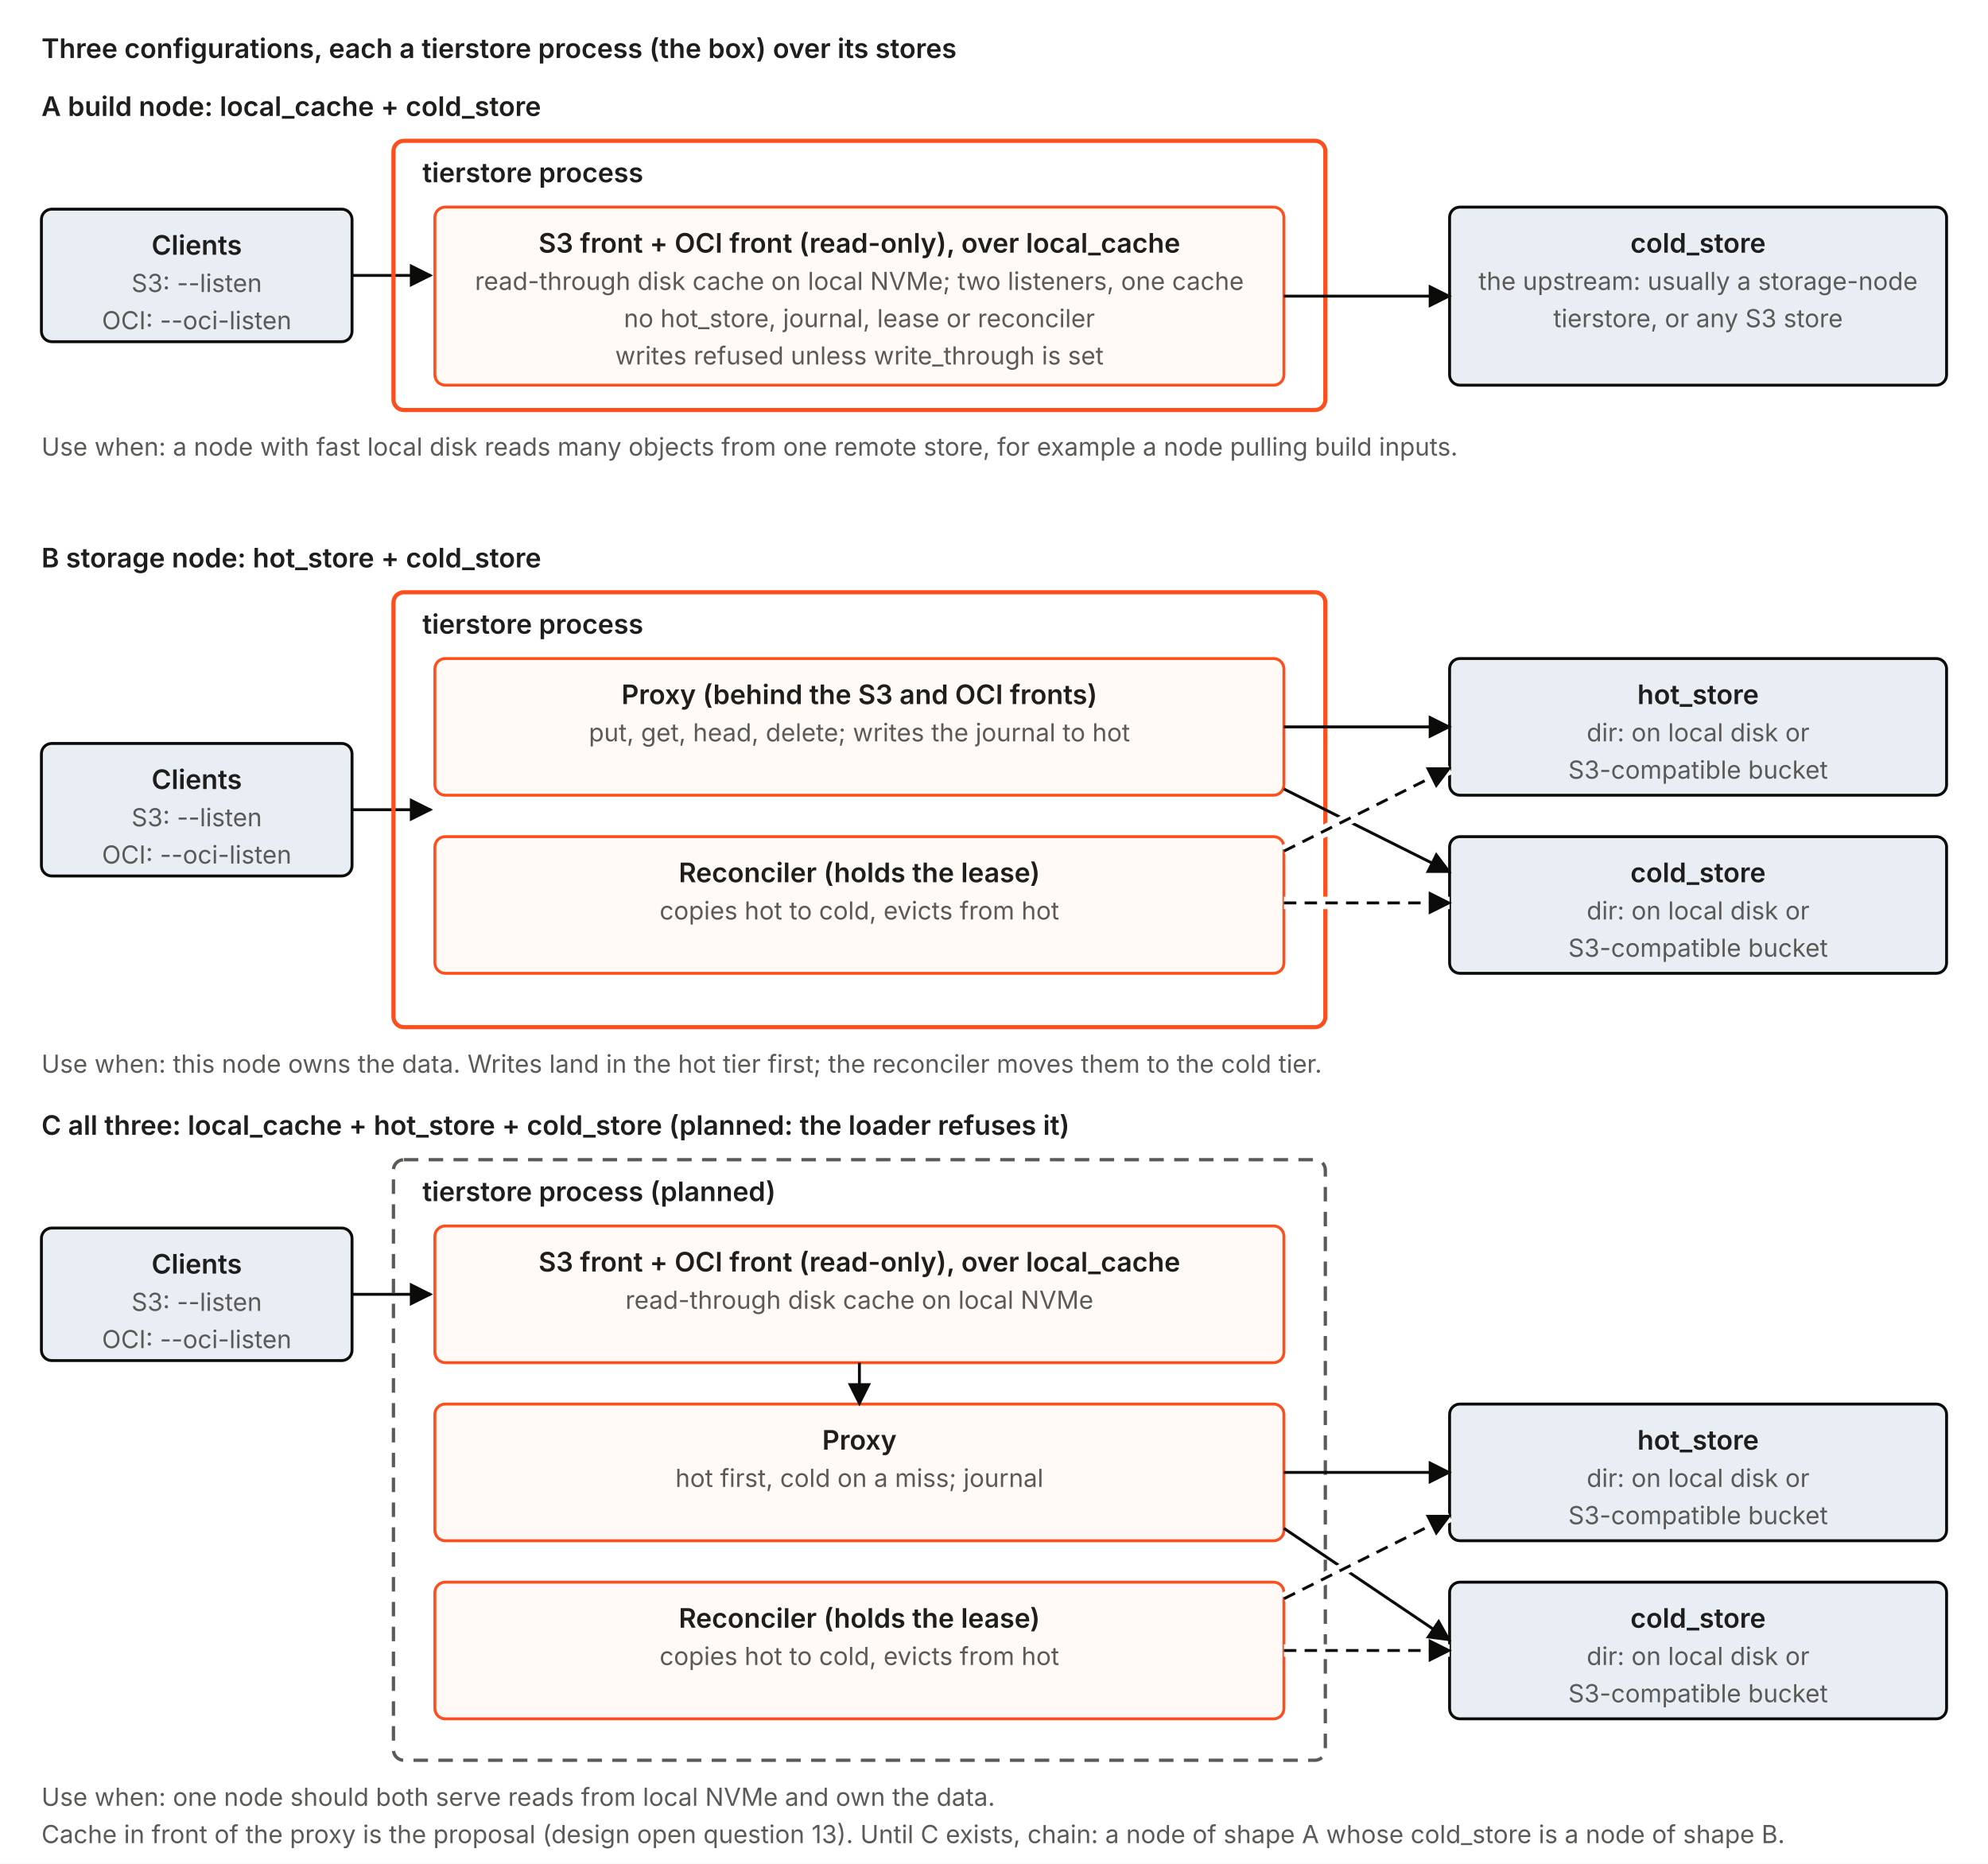
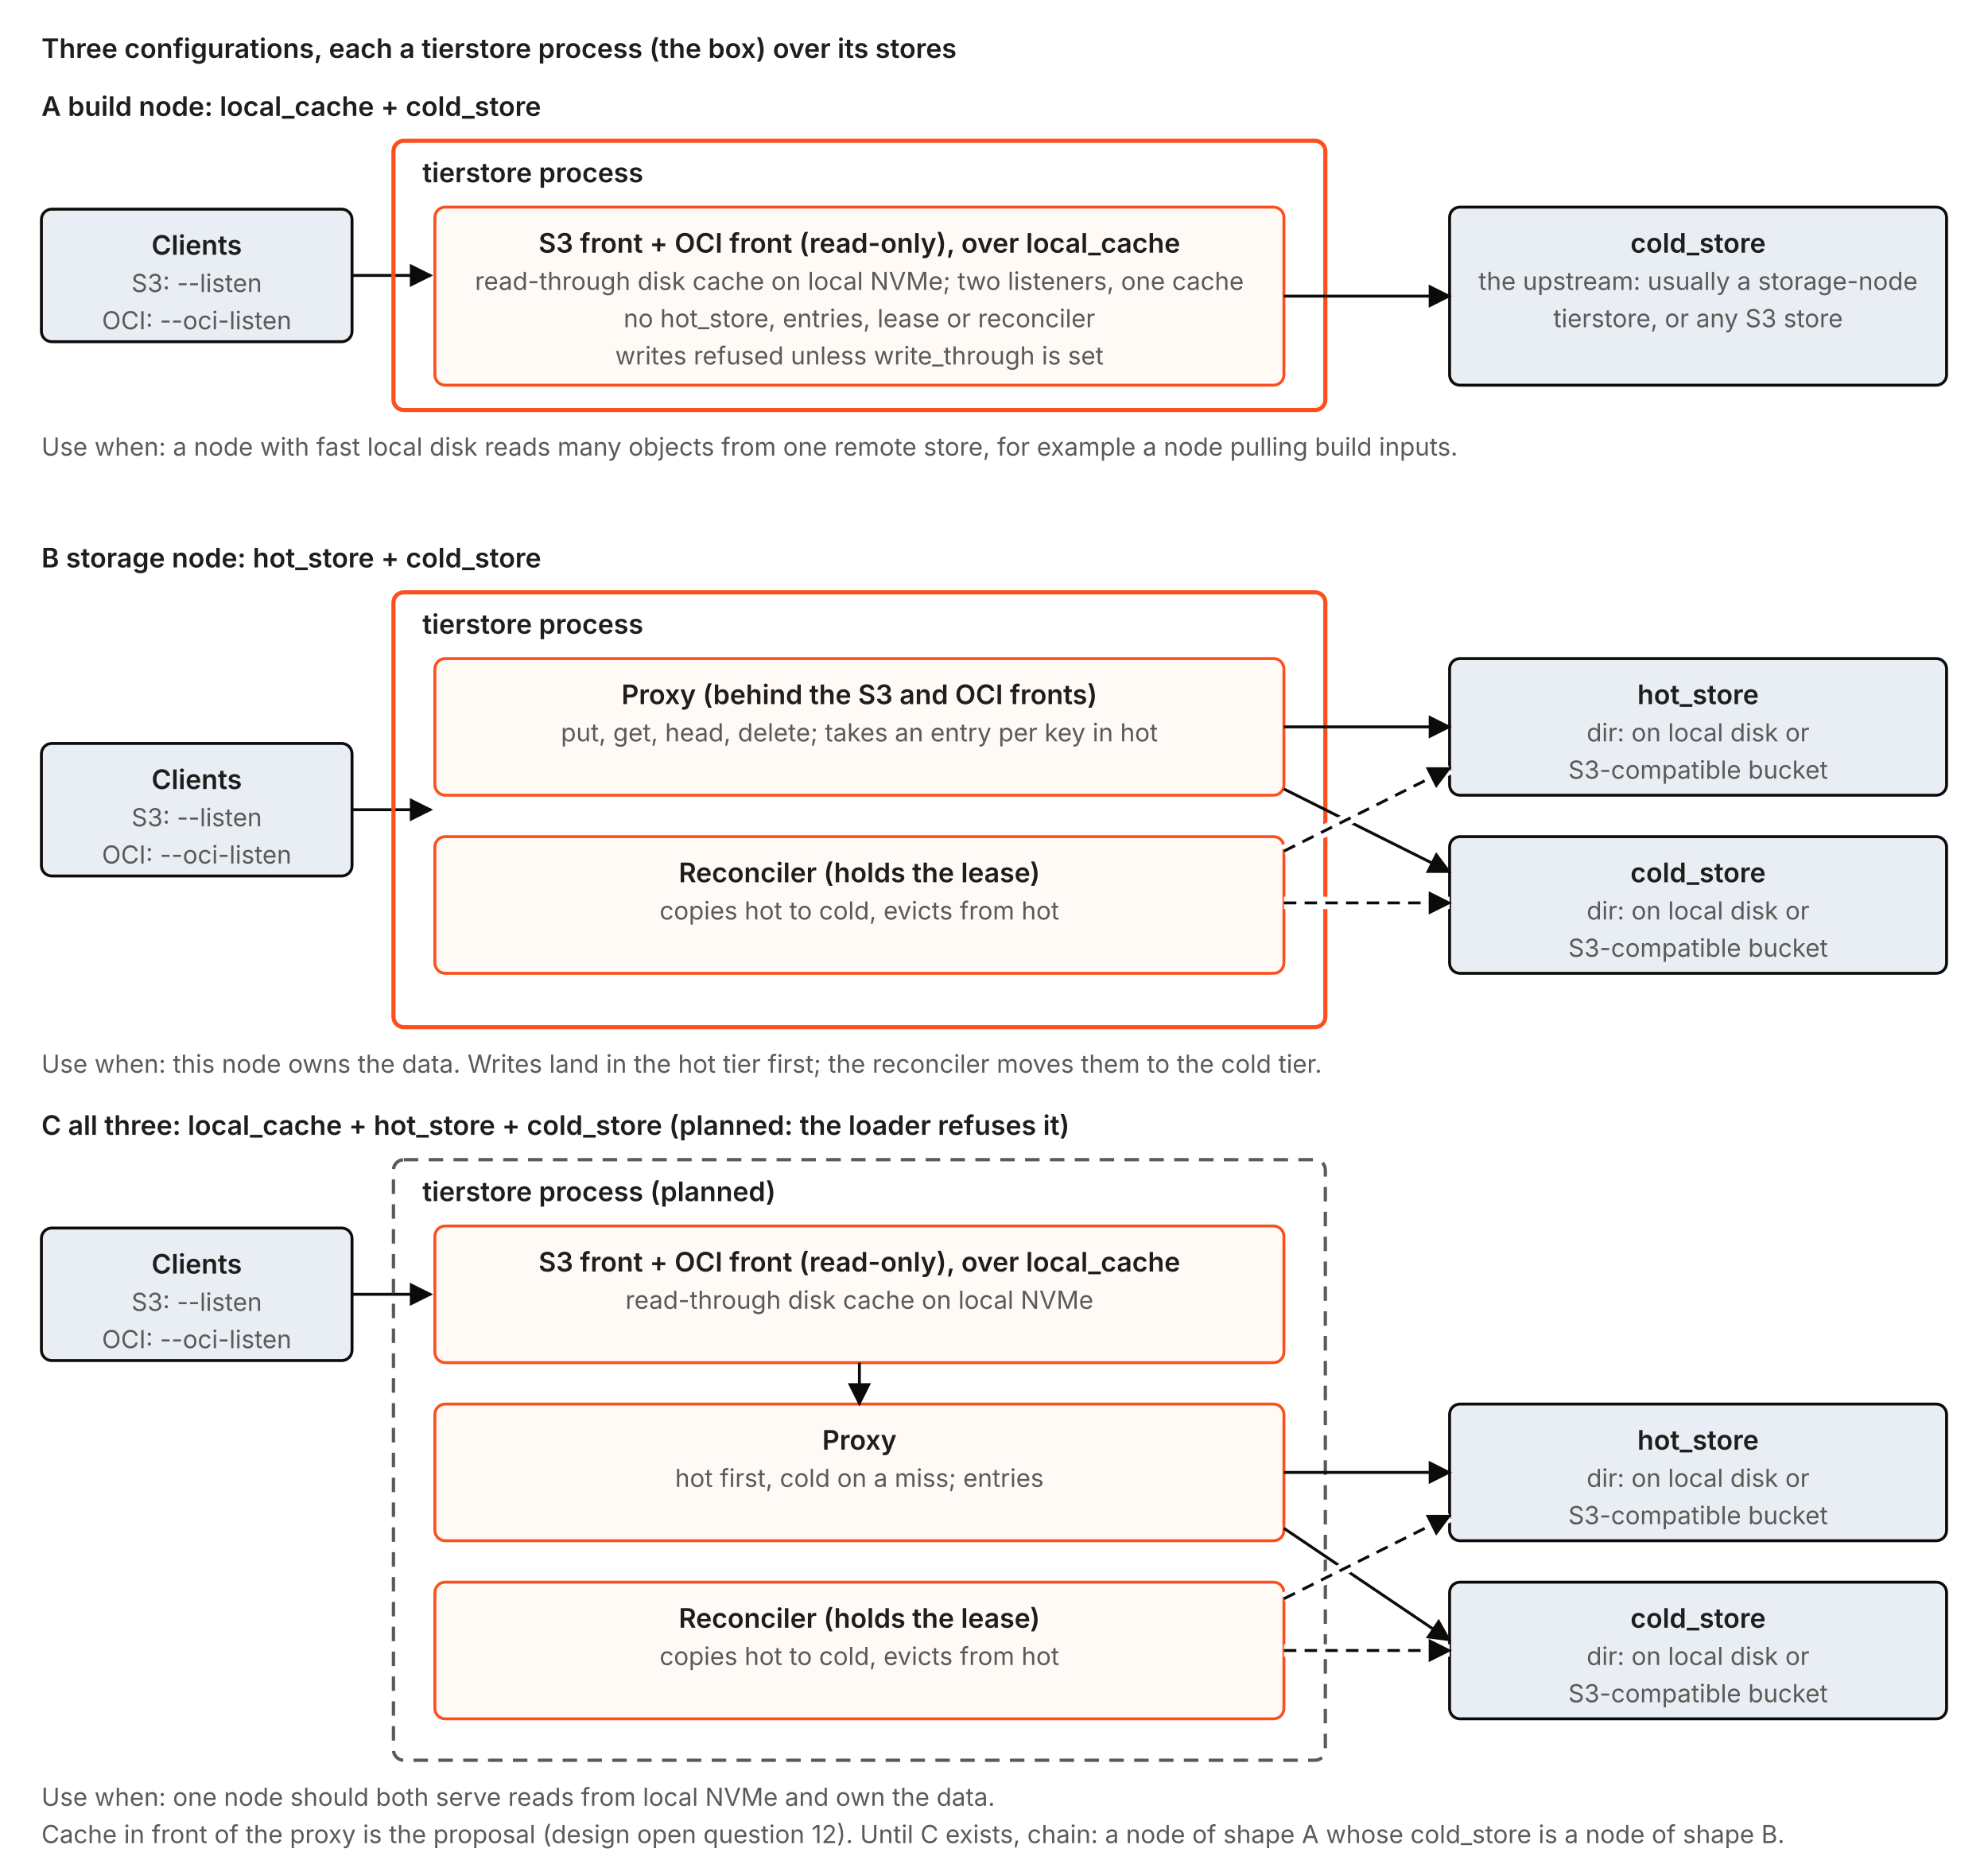
<svg xmlns="http://www.w3.org/2000/svg" viewBox="0 0 960 900" width="960" height="900" role="img" aria-label="Three configurations of a tierstore process: A local_cache plus cold_store, B hot_store plus cold_store, C all three (planned).">
  <defs>
    <marker id="configurations-ak" viewBox="0 0 10 10" refX="9" refY="5" markerWidth="8" markerHeight="8" orient="auto">
      <path d="M0,0 L10,5 L0,10 z" fill="#0B0B0A" />
    </marker>
    <marker id="configurations-ao" viewBox="0 0 10 10" refX="9" refY="5" markerWidth="8" markerHeight="8" orient="auto">
      <path d="M0,0 L10,5 L0,10 z" fill="#FD4F1D" />
    </marker>
  </defs>
  <style>
.box{fill:#FFFFFF;stroke:#0B0B0A;stroke-width:1.4}
.box-b{fill:#E8EEF4;stroke:#0B0B0A;stroke-width:1.4}
.box-o{fill:#FFFAF5;stroke:#FD4F1D;stroke-width:1.4}
.box-t{fill:none;stroke:#FD4F1D;stroke-width:2}
.box-p{fill:none;stroke:#5A5A57;stroke-width:1.6;stroke-dasharray:7 5}
.ln{stroke:#0B0B0A;fill:none;stroke-width:1.4}
.ln-d{stroke:#0B0B0A;fill:none;stroke-width:1.4;stroke-dasharray:6 4}
.ln-o{stroke:#FD4F1D;fill:none;stroke-width:1.6}
text{fill:#1E1E1D;font-family:system-ui,-apple-system,'Segoe UI',sans-serif;font-size:13px}
.b{font-weight:600}
.t-m{fill:#5A5A57;font-size:12px}
.lbl{paint-order:stroke;stroke:#FFFFFF;stroke-width:4px;stroke-linejoin:round}
</style>
  <rect x="0" y="0" width="960" height="900" fill="#FFFFFF" />
  <text x="20" y="28" class="b" font-size="16" text-anchor="start">Three configurations, each a tierstore process (the box) over its stores</text>
  <text x="20" y="56" class="b" font-size="14" text-anchor="start">A   build node: local_cache + cold_store</text>
  <rect x="20" y="101.0" width="150" height="64" rx="5" class="box-b" />
  <text x="95.0" y="123.0" class="b" text-anchor="middle">Clients</text>
  <text x="95.0" y="141.0" class="t-m" text-anchor="middle">S3: --listen</text>
  <text x="95.0" y="159.0" class="t-m" text-anchor="middle">OCI: --oci-listen</text>
  <line x1="170" y1="133.0" x2="208" y2="133.0" class="ln" marker-end="url(#configurations-ak)" />
  <rect x="190" y="68" width="450" height="130" rx="5" class="box-t" />
  <text x="204" y="88" class="b" text-anchor="start">tierstore process</text>
  <rect x="210" y="100" width="410" height="86" rx="5" class="box-o" />
  <text x="415.0" y="122" class="b" text-anchor="middle">S3 front + OCI front (read-only), over local_cache</text>
  <text x="415.0" y="140" class="t-m" text-anchor="middle">read-through disk cache on local NVMe; two listeners, one cache</text>
-   <text x="415.0" y="158" class="t-m" text-anchor="middle">no hot_store, journal, lease or reconciler</text>
+   <text x="415.0" y="158" class="t-m" text-anchor="middle">no hot_store, entries, lease or reconciler</text>
  <text x="415.0" y="176" class="t-m" text-anchor="middle">writes refused unless write_through is set</text>
  <rect x="700" y="100" width="240" height="86" rx="5" class="box-b" />
  <text x="820.0" y="122" class="b" text-anchor="middle">cold_store</text>
  <text x="820.0" y="140" class="t-m" text-anchor="middle">the upstream: usually a storage-node</text>
  <text x="820.0" y="158" class="t-m" text-anchor="middle">tierstore, or any S3 store</text>
  <line x1="620" y1="143" x2="700" y2="143" class="ln" marker-end="url(#configurations-ak)" />
  <text x="20" y="220" class="t-m" text-anchor="start">Use when: a node with fast local disk reads many objects from one remote store, for example a node pulling build inputs.</text>
  <text x="20" y="274" class="b" font-size="14" text-anchor="start">B   storage node: hot_store + cold_store</text>
  <rect x="20" y="359.0" width="150" height="64" rx="5" class="box-b" />
  <text x="95.0" y="381.0" class="b" text-anchor="middle">Clients</text>
  <text x="95.0" y="399.0" class="t-m" text-anchor="middle">S3: --listen</text>
  <text x="95.0" y="417.0" class="t-m" text-anchor="middle">OCI: --oci-listen</text>
  <line x1="170" y1="391.0" x2="208" y2="391.0" class="ln" marker-end="url(#configurations-ak)" />
  <rect x="190" y="286" width="450" height="210" rx="5" class="box-t" />
  <text x="204" y="306" class="b" text-anchor="start">tierstore process</text>
  <rect x="210" y="318" width="410" height="66" rx="5" class="box-o" />
  <text x="415.0" y="340" class="b" text-anchor="middle">Proxy (behind the S3 and OCI fronts)</text>
-   <text x="415.0" y="358" class="t-m" text-anchor="middle">put, get, head, delete; writes the journal to hot</text>
+   <text x="415.0" y="358" class="t-m" text-anchor="middle">put, get, head, delete; takes an entry per key in hot</text>
  <rect x="210" y="404" width="410" height="66" rx="5" class="box-o" />
  <text x="415.0" y="426" class="b" text-anchor="middle">Reconciler (holds the lease)</text>
  <text x="415.0" y="444" class="t-m" text-anchor="middle">copies hot to cold, evicts from hot</text>
  <rect x="700" y="318" width="240" height="66" rx="5" class="box-b" />
  <text x="820.0" y="340" class="b" text-anchor="middle">hot_store</text>
  <text x="820.0" y="358" class="t-m" text-anchor="middle">dir: on local disk or</text>
  <text x="820.0" y="376" class="t-m" text-anchor="middle">S3-compatible bucket</text>
  <rect x="700" y="404" width="240" height="66" rx="5" class="box-b" />
  <text x="820.0" y="426" class="b" text-anchor="middle">cold_store</text>
  <text x="820.0" y="444" class="t-m" text-anchor="middle">dir: on local disk or</text>
  <text x="820.0" y="462" class="t-m" text-anchor="middle">S3-compatible bucket</text>
  <line x1="620" y1="351" x2="700" y2="351" class="ln" marker-end="url(#configurations-ak)" />
  <line x1="620" y1="381" x2="700" y2="421" class="ln" marker-end="url(#configurations-ak)" />
  <line x1="620" y1="436" x2="700" y2="436" stroke="#FFFFFF" stroke-width="6" />
  <line x1="620" y1="436" x2="700" y2="436" class="ln-d" marker-end="url(#configurations-ak)" />
  <line x1="620" y1="411" x2="700" y2="371" stroke="#FFFFFF" stroke-width="6" />
  <line x1="620" y1="411" x2="700" y2="371" class="ln-d" marker-end="url(#configurations-ak)" />
  <text x="20" y="518" class="t-m" text-anchor="start">Use when: this node owns the data. Writes land in the hot tier first; the reconciler moves them to the cold tier.</text>
  <text x="20" y="548" class="b" font-size="14" text-anchor="start">C   all three: local_cache + hot_store + cold_store (planned: the loader refuses it)</text>
  <rect x="20" y="593" width="150" height="64" rx="5" class="box-b" />
  <text x="95.0" y="615" class="b" text-anchor="middle">Clients</text>
  <text x="95.0" y="633" class="t-m" text-anchor="middle">S3: --listen</text>
  <text x="95.0" y="651" class="t-m" text-anchor="middle">OCI: --oci-listen</text>
  <line x1="170" y1="625" x2="208" y2="625" class="ln" marker-end="url(#configurations-ak)" />
  <rect x="190" y="560" width="450" height="290" rx="5" class="box-p" />
  <text x="204" y="580" class="b" text-anchor="start">tierstore process (planned)</text>
  <rect x="210" y="592" width="410" height="66" rx="5" class="box-o" />
  <text x="415.0" y="614" class="b" text-anchor="middle">S3 front + OCI front (read-only), over local_cache</text>
  <text x="415.0" y="632" class="t-m" text-anchor="middle">read-through disk cache on local NVMe</text>
  <rect x="210" y="678" width="410" height="66" rx="5" class="box-o" />
  <text x="415.0" y="700" class="b" text-anchor="middle">Proxy</text>
-   <text x="415.0" y="718" class="t-m" text-anchor="middle">hot first, cold on a miss; journal</text>
+   <text x="415.0" y="718" class="t-m" text-anchor="middle">hot first, cold on a miss; entries</text>
  <rect x="210" y="764" width="410" height="66" rx="5" class="box-o" />
  <text x="415.0" y="786" class="b" text-anchor="middle">Reconciler (holds the lease)</text>
  <text x="415.0" y="804" class="t-m" text-anchor="middle">copies hot to cold, evicts from hot</text>
  <line x1="415" y1="658" x2="415" y2="678" class="ln" marker-end="url(#configurations-ak)" />
  <rect x="700" y="678" width="240" height="66" rx="5" class="box-b" />
  <text x="820.0" y="700" class="b" text-anchor="middle">hot_store</text>
  <text x="820.0" y="718" class="t-m" text-anchor="middle">dir: on local disk or</text>
  <text x="820.0" y="736" class="t-m" text-anchor="middle">S3-compatible bucket</text>
  <rect x="700" y="764" width="240" height="66" rx="5" class="box-b" />
  <text x="820.0" y="786" class="b" text-anchor="middle">cold_store</text>
  <text x="820.0" y="804" class="t-m" text-anchor="middle">dir: on local disk or</text>
  <text x="820.0" y="822" class="t-m" text-anchor="middle">S3-compatible bucket</text>
  <line x1="620" y1="711" x2="700" y2="711" class="ln" marker-end="url(#configurations-ak)" />
  <line x1="620" y1="738" x2="700" y2="792" class="ln" marker-end="url(#configurations-ak)" />
  <line x1="620" y1="797" x2="700" y2="797" stroke="#FFFFFF" stroke-width="6" />
  <line x1="620" y1="797" x2="700" y2="797" class="ln-d" marker-end="url(#configurations-ak)" />
  <line x1="620" y1="772" x2="700" y2="732" stroke="#FFFFFF" stroke-width="6" />
  <line x1="620" y1="772" x2="700" y2="732" class="ln-d" marker-end="url(#configurations-ak)" />
  <text x="20" y="872" class="t-m" text-anchor="start">Use when: one node should both serve reads from local NVMe and own the data.</text>
-   <text x="20" y="890" class="t-m" text-anchor="start">Cache in front of the proxy is the proposal (design open question 13). Until C exists, chain: a node of shape A whose cold_store is a node of shape B.</text>
+   <text x="20" y="890" class="t-m" text-anchor="start">Cache in front of the proxy is the proposal (design open question 12). Until C exists, chain: a node of shape A whose cold_store is a node of shape B.</text>
</svg>
